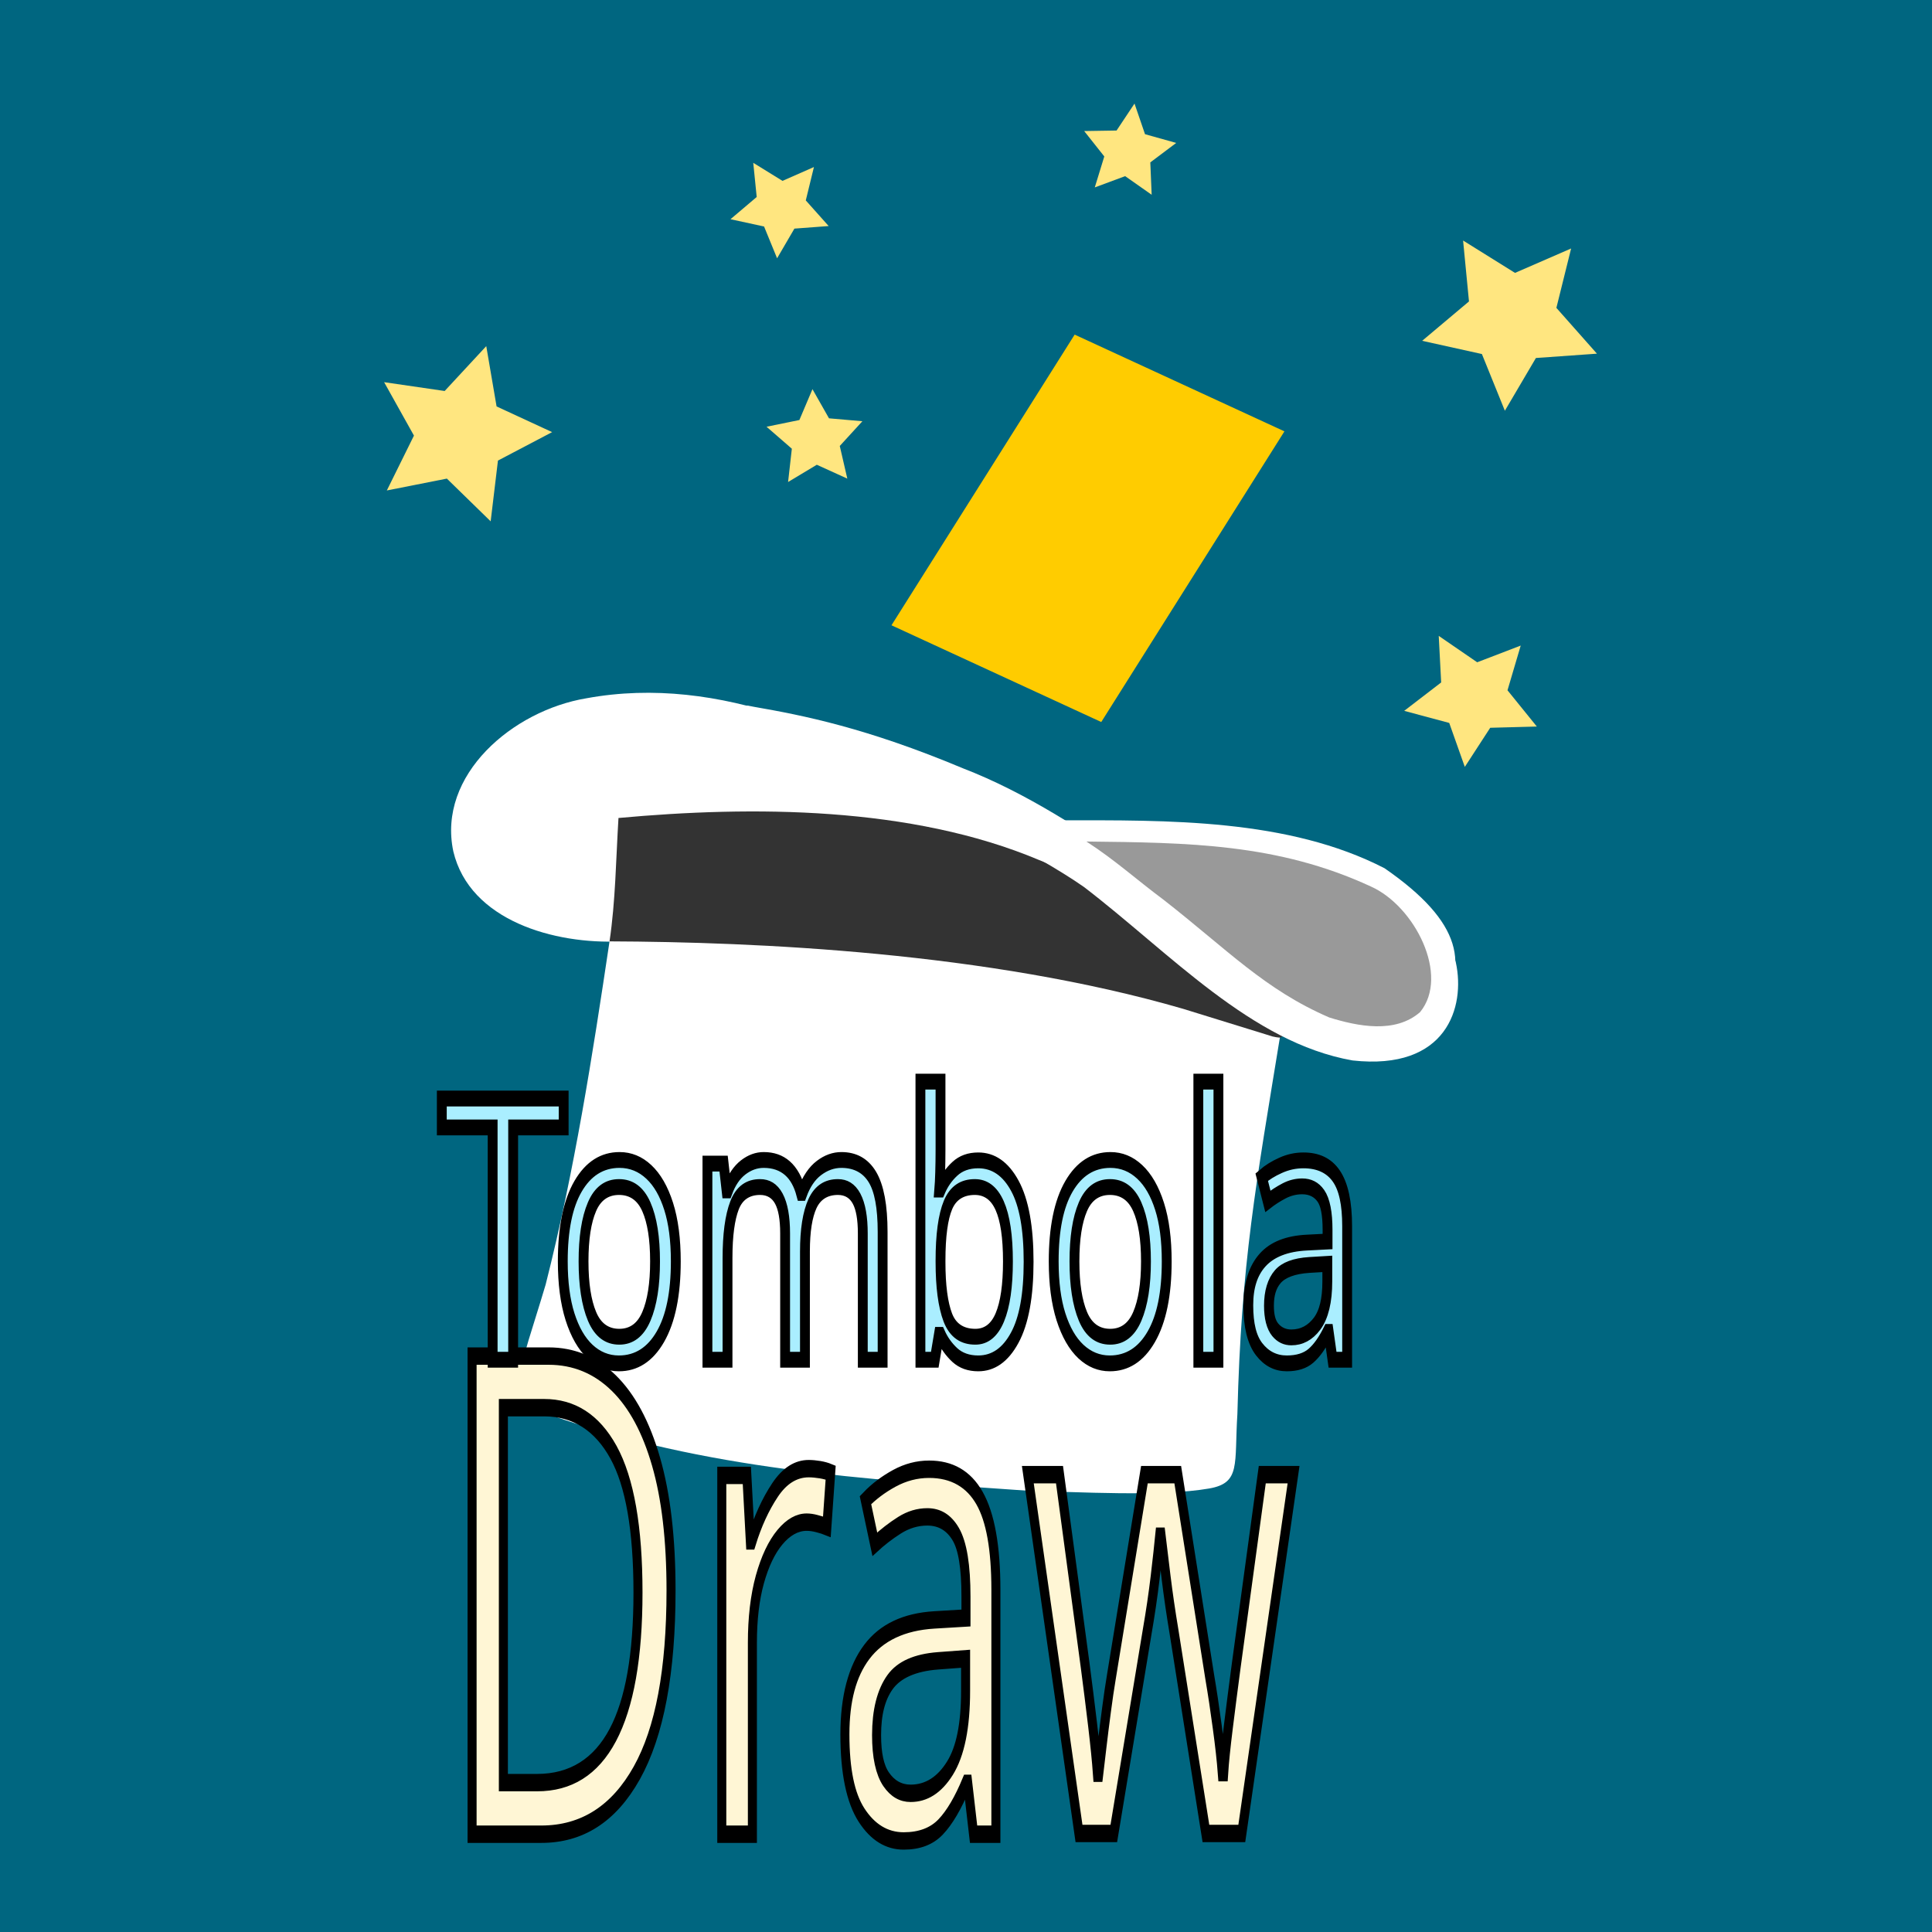
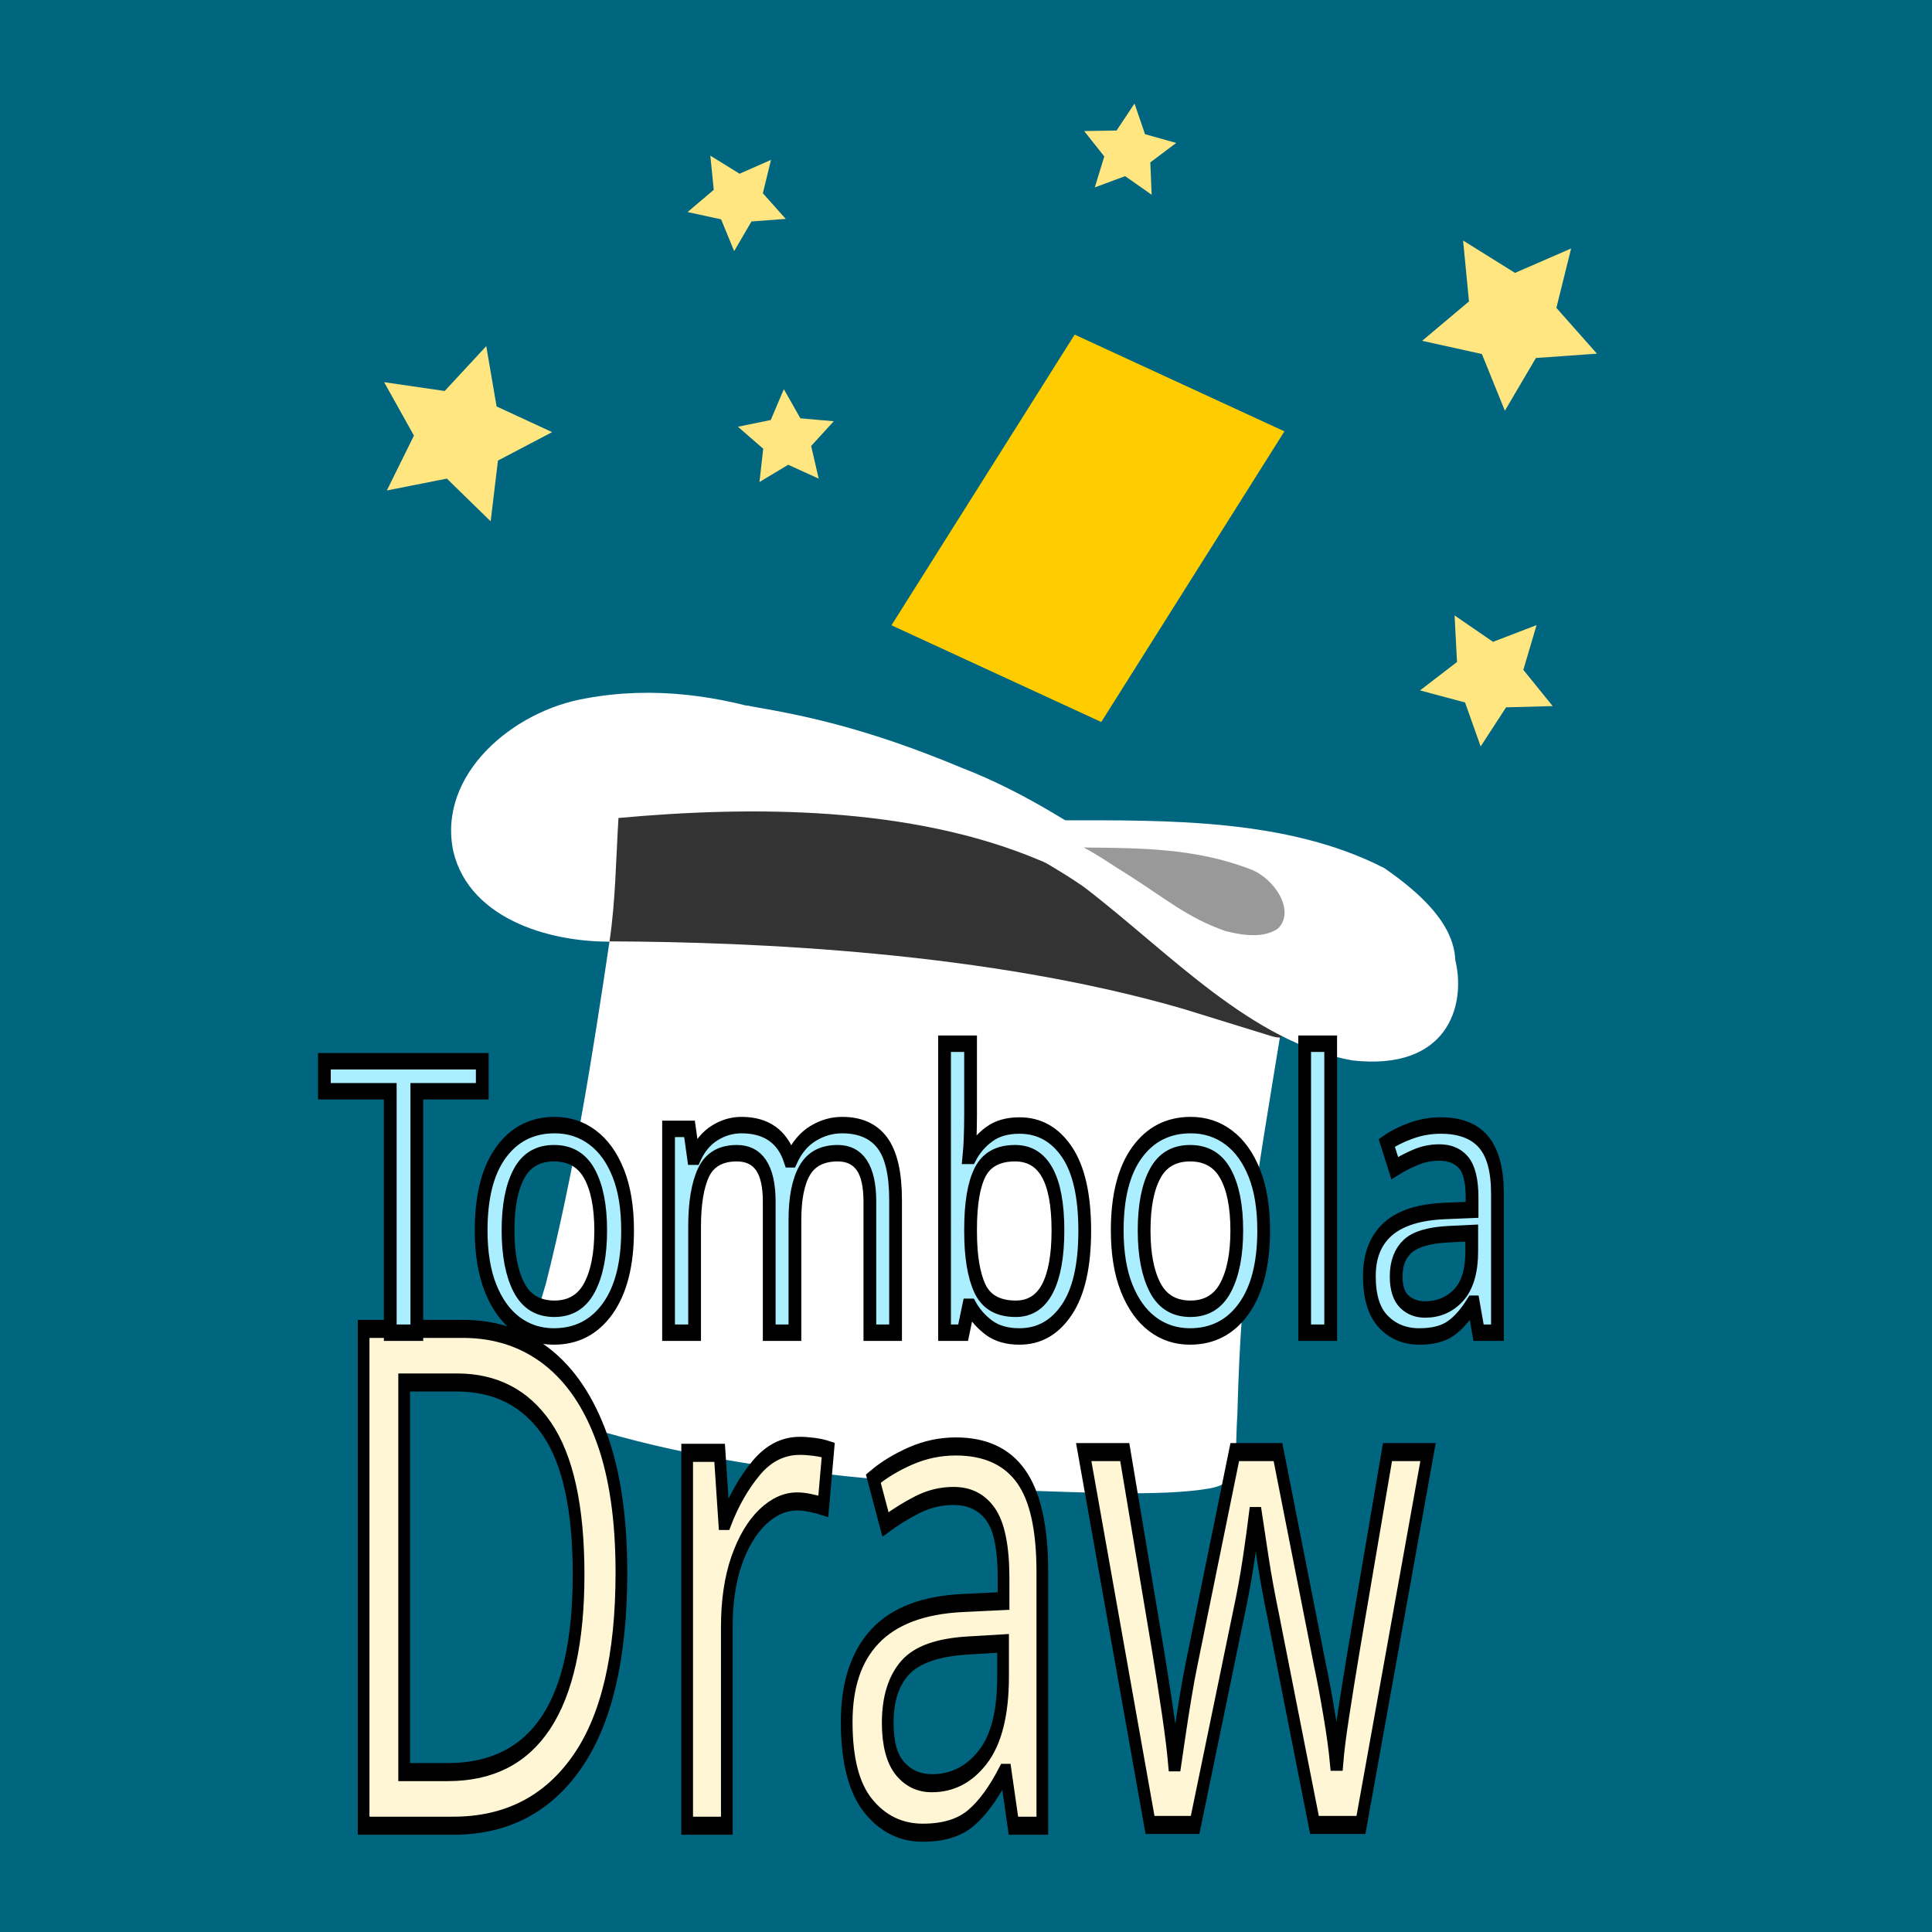
<svg xmlns="http://www.w3.org/2000/svg" width="1080" height="1080" viewBox="0 0 285.75 285.75" version="1.1" id="svg77">
  <defs id="defs71" />
  <g id="layer1">
    <rect style="display:inline;opacity:1;fill:#006680;fill-opacity:1;stroke:#006680;stroke-width:0.559;stroke-miterlimit:4;stroke-dasharray:none;stroke-opacity:1" id="rect8033" width="286.828" height="287.876" x="0.217" y="-0.685" />
    <g id="g275" transform="translate(-9.827381,-30.2381)">
      <path style="display:inline;opacity:1;fill:none;fill-opacity:1;stroke:#ffffff;stroke-width:0.481;stroke-miterlimit:4;stroke-dasharray:none;stroke-opacity:1" id="path8031-3" d="M 235.268,162.84 A 86.696,85.023 0 0 1 149.623,248.868 86.696,85.023 0 0 1 61.889,164.888 86.696,85.023 0 0 1 147.506,78.834 86.696,85.023 0 0 1 235.268,162.786 l -86.689,1.065 z" />
      <rect style="display:inline;opacity:1;fill:#006680;fill-opacity:1;stroke:#006680;stroke-width:0.43;stroke-miterlimit:4;stroke-dasharray:none;stroke-opacity:1" id="rect8033-2" width="218.921" height="223.749" x="43.242" y="48.388" />
      <path id="rect4752" d="m 172.707,137.028 c -10.342,-4.77 -20.685,-9.54 -31.027,-14.309 9.031,-14.33 18.062,-28.66 27.093,-42.99 10.342,4.77 20.685,9.54 31.027,14.309 -9.031,14.33 -18.062,28.66 -27.093,42.99 z" style="display:inline;opacity:1;fill:#ffcc00;fill-opacity:1;stroke:none;stroke-width:2.691;stroke-miterlimit:4;stroke-dasharray:none;stroke-opacity:1" />
      <g id="path4384" transform="matrix(0.1522393,0,0,-0.1444007,75.08716,252.6158)" style="display:inline;fill:#ffffff;stroke:none">
        <path style="fill:#ffffff;stroke:none" d="M 174.392,575.803 C 110.084,572.531 27.713,596.988 11.753,667.919 -3.998,746.227 69.31,812.192 141.039,824.78 271.549,850.079 399.275,786.059 505.689,716.785 659.884,612.85 715.018,555.044 829.416,474.496 c 43.83,-22.137 113.123,-29.429 140.912,20.471 25.944,51.252 -36.98,-16.753 -65.144,5.898 -84.651,24.556 -147.372,91.568 -218.036,140.725 -11.906,12.346 -120.829,74.807 -85.537,58.183 103.855,0.156 221.249,1.845 314.908,-49.123 75.651,-55.253 83.384,-99.792 49.721,-150.96 C 930.462,453.974 863.971,476.316 815.445,481.688 791.508,326.861 777.175,246.823 773.477,91.638 770.384,40.099 776.973,21.07 746.057,15.399 699.438,6.846 617.827,11.869 569.8,13.115 410.83,24.712 256.106,34.91 105.701,90.785 61.925,115.164 75.1,130.482 101.436,224.241 c 27.874,115.795 45.406,233.717 62.068,351.546 3.629,0.005 7.259,0.011 10.888,0.016 z" id="path4189" />
        <path style="fill:#ffffff;fill-opacity:0;stroke:none;stroke-width:8;stroke-linejoin:round;stroke-miterlimit:4;stroke-dasharray:none" d="M 165.409,578.58 C 102.755,575.254 22.406,600.383 8.723,670.062 -4.821,748.553 69.324,812.631 140.854,825.038 275.267,850.392 405.976,782.916 514.735,710.783 625.775,640.275 717.18,542.973 829.416,474.496 c 43.83,-22.137 113.123,-29.429 140.912,20.471 25.944,51.252 -36.98,-16.753 -65.144,5.898 -84.651,24.556 -147.372,91.568 -218.036,140.725 -11.906,12.346 -114.308,74.961 -79.017,58.337 103.855,0.156 214.728,1.691 308.387,-49.277 50.911,-26.99 83.384,-99.792 49.721,-150.96 C 930.462,453.974 867.837,475.485 819.311,480.857 791.585,333.038 772.818,190.524 770.384,40.099 764.948,-3.995 663.789,7.922 608.279,10.597 446.399,19.593 281.307,33.73 125.978,82.406 67.745,90.523 70.701,120.647 91.605,192.642 125.54,323.048 145.694,445.409 165.409,578.58 Z" id="path4191-7" />
      </g>
      <path style="display:inline;fill:#ffffff;fill-opacity:0;stroke:none;stroke-width:1.19" d="m 100.268,151.298 c 20.887,-1.826 42.723,-1.572 62.475,5.908 10.316,7.995 20.631,15.99 30.947,23.985 -22.342,-7.572 -45.771,-12.26 -69.513,-12.819 -7.959,-0.346 -15.926,-0.501 -23.893,-0.601 -0.211,-5.488 -0.062,-10.983 -0.017,-16.473 z" id="path4197-1" />
      <path style="display:inline;opacity:1;fill:#333333;fill-opacity:1;stroke:none;stroke-width:0.472;stroke-miterlimit:4;stroke-dasharray:none;stroke-opacity:1" d="m 99.979,169.472 c 0.888,-5.952 0.947,-12.129 1.323,-18.25 19.743,-1.81 43.278,-1.765 62.216,6.218 10.73,4.267 13.552,5.455 21.998,11.246 6.317,4.282 15.206,8.905 14.222,13.774 -0.254,1.257 -0.1,1.43 -1.684,1.079 l -13.243,-4.093 c -28.897,-8.396 -63.245,-9.893 -84.831,-9.976 z" id="path8041" />
      <g id="path4392" transform="matrix(0.1522354,0,0,-0.1453196,75.08908,253.3811)" style="display:inline;fill:#ffffff;stroke:none">
        <path style="fill:#ffffff;stroke:none" d="M 303.933,816.129 C 238.891,831.485 529.127,702.794 624.457,632.744 708.035,565.709 786.729,474.456 885.361,456.225 977.26,445.593 994.988,510.986 985.787,555.645 979.204,589.144 851.093,526.989 851.093,526.989 740.739,593.748 628.411,704.446 507.036,753.48 c -93.938,41.289 -155.646,53.996 -203.103,62.649 z" id="path4200" />
        <path style="fill:#ffffff;fill-opacity:0;stroke:none;stroke-width:8;stroke-linecap:round" d="M 317.303,810.831 C 429.748,771.483 529.127,702.794 624.457,632.744 704.169,564.057 780.157,474.869 889.613,457.464 c 78.078,-12.904 98.743,69.269 90.375,97.354 C 954.85,509.846 884.302,501.73 843.749,526.576 733.394,593.335 644.116,692.623 522.741,741.657 456.684,771.264 387.307,792.792 317.303,810.831 Z" id="path4202" />
      </g>
-       <path style="display:inline;opacity:1;fill:#999999;fill-opacity:1;stroke:none;stroke-width:0.783;stroke-miterlimit:4;stroke-dasharray:none;stroke-opacity:1" d="m 206.445,180.733 c -9.564,-4.127 -15.093,-10.054 -24.521,-17.416 -4.137,-3.079 -7.081,-5.803 -11.412,-8.615 14.987,0.174 28.267,0.263 42.07,6.651 6.494,2.899 11.701,13.178 7.28,18.583 -3.687,3.207 -9.171,2.109 -13.418,0.796 z" id="path4842" />
+       <path style="display:inline;opacity:1;fill:#999999;fill-opacity:1;stroke:none;stroke-width:0.412;stroke-miterlimit:4;stroke-dasharray:none;stroke-opacity:1" d="m 191.042,167.936 c -5.574,-1.958 -8.796,-4.77 -14.29,-8.263 -2.411,-1.461 -4.127,-2.753 -6.65,-4.087 8.734,0.082 16.473,0.125 24.517,3.156 3.784,1.376 6.819,6.252 4.243,8.817 -2.148,1.522 -5.344,1.001 -7.819,0.378 z" id="path4842" />
    </g>
-     <path style="display:inline;opacity:1;fill:none;fill-opacity:1;stroke:#ffffff;stroke-width:0.396;stroke-miterlimit:4;stroke-dasharray:none;stroke-opacity:1" id="path8031" d="m 206.551,374.128 a 72.085,69.317 0 0 1 -71.211,70.136 72.085,69.317 0 0 1 -72.948,-68.466 72.085,69.317 0 0 1 71.188,-70.158 72.085,69.317 0 0 1 72.97,68.444 l -72.079,0.868 z" />
    <path id="path4191" d="m 104.734,353.534 c -5.923,0.292 -13.518,-1.917 -14.811,-8.043 -1.28,-6.901 5.729,-12.534 12.49,-13.625 12.706,-2.229 25.061,3.703 35.342,10.045 10.496,6.199 19.137,14.753 29.746,20.773 4.143,1.946 10.693,2.587 13.32,-1.8 2.452,-4.506 -3.496,1.473 -6.158,-0.518 -8.002,-2.159 -13.931,-8.05 -20.611,-12.372 -1.125,-1.085 -10.805,-6.59 -7.469,-5.129 9.817,-0.014 20.298,-0.149 29.151,4.332 4.813,2.373 7.882,8.773 4.7,13.272 -3.382,4.019 -9.302,2.128 -13.889,1.656 -2.621,12.996 -4.395,25.525 -4.625,38.749 -0.514,3.877 -10.076,2.829 -15.324,2.594 -15.302,-0.791 -30.908,-2.034 -45.591,-6.313 -5.505,-0.714 -5.225,-3.362 -3.249,-9.691 3.208,-11.465 5.113,-22.222 6.977,-33.93 z" style="fill:#ffffff;fill-opacity:0;stroke:none;stroke-width:0.729;stroke-linejoin:round;stroke-miterlimit:4;stroke-dasharray:none" />
    <path style="fill:#ffffff;fill-opacity:0;stroke:none;stroke-width:0.732" d="m 104.734,342.186 c 12.969,-1.112 26.527,-0.957 38.792,3.597 6.405,4.868 12.81,9.735 19.215,14.603 -13.872,-4.61 -28.42,-7.464 -43.162,-7.804 -4.942,-0.21 -9.889,-0.305 -14.835,-0.366 -0.131,-3.341 -0.039,-6.687 -0.01,-10.029 z" id="path4197" />
-     <g id="g282" transform="translate(3.326191,-161.0179)">
+     <g id="g282" transform="matrix(1.295737,0,0,1.039116,-32.38268,-179.1859)">
      <text transform="scale(0.7207374,1.387468)" x="85.339" y="222.366" font-size="115.54px" letter-spacing="0px" word-spacing="0px" style="font-size:71.37px;line-height:125%;font-family:'Cooper Black';letter-spacing:0px;word-spacing:0px;fill:#fff6d5;fill-opacity:1;stroke:#000000;stroke-width:1.853;stroke-miterlimit:4;stroke-dasharray:none;stroke-opacity:1" xml:space="preserve" id="text42">
        <tspan x="85.339" y="222.366" id="tspan38" style="fill:#fff6d5;fill-opacity:1;stroke:#000000;stroke-width:1.853;stroke-miterlimit:4;stroke-dasharray:none;stroke-opacity:1" />
        <tspan x="85.339" y="311.579" id="tspan40" style="fill:#fff6d5;fill-opacity:1;stroke:#000000;stroke-width:1.853;stroke-miterlimit:4;stroke-dasharray:none;stroke-opacity:1">Draw</tspan>
      </text>
      <text transform="scale(0.7889472,1.267512)" x="78.188" y="285.707" font-size="69.404px" letter-spacing="0px" word-spacing="0px" style="font-size:42.707px;line-height:125%;font-family:'Cooper Black';letter-spacing:0px;word-spacing:0px;fill:#008080;stroke:#000000;stroke-width:1.846;stroke-miterlimit:4;stroke-dasharray:none;stroke-opacity:1" xml:space="preserve" id="text46">
        <tspan x="78.188" y="285.707" id="tspan44" style="fill:#aaeeff;stroke:#000000;stroke-width:1.846;stroke-miterlimit:4;stroke-dasharray:none;stroke-opacity:1">Tombola</tspan>
      </text>
    </g>
    <path style="fill:#ffe680;fill-rule:evenodd;stroke-width:0.265" id="path284" d="m 72.571,77.107 -6.478,-6.32 -8.878,1.754 4.009,-8.114 -4.411,-7.902 8.955,1.305 6.152,-6.637 1.526,8.92 8.214,3.8 -8.012,4.208 z" />
-     <path style="fill:#ffe680;fill-rule:evenodd;stroke-width:0.265" id="path284-2" d="m 92.538,80.993 -6.478,-6.32 -8.878,1.754 4.009,-8.114 -4.411,-7.902 8.955,1.305 6.152,-6.637 1.526,8.92 8.214,3.8 -8.012,4.208 z" transform="matrix(0.5152039,-0.1859443,0.1859443,0.5152039,62.58469,46.26861)" />
+     <path style="fill:#ffe680;fill-rule:evenodd;stroke-width:0.265" id="path284-2" d="m 92.538,80.993 -6.478,-6.32 -8.878,1.754 4.009,-8.114 -4.411,-7.902 8.955,1.305 6.152,-6.637 1.526,8.92 8.214,3.8 -8.012,4.208 z" transform="matrix(0.5152039,-0.1859443,0.1859443,0.5152039,58.35135,46.26861)" />
    <path style="fill:#ffe680;fill-rule:evenodd;stroke-width:0.265" id="path284-23" d="m 154.526,48.487 -6.478,-6.32 -8.878,1.754 4.009,-8.114 -4.411,-7.902 8.955,1.305 6.152,-6.637 1.526,8.92 8.214,3.8 -8.012,4.208 z" transform="rotate(-120.3511,190.0864,20.3047)" />
    <path style="fill:#ffe680;fill-rule:evenodd;stroke-width:0.265" id="path284-29" d="m 238.437,68.142 -6.478,-6.32 -8.878,1.754 4.009,-8.114 -4.411,-7.902 8.955,1.305 6.152,-6.637 1.526,8.92 8.214,3.8 -8.012,4.208 z" transform="matrix(0.08093854,-0.5233129,0.5233129,0.08093854,119.0089,140.4014)" />
-     <path style="fill:#ffe680;fill-rule:evenodd;stroke-width:0.265" id="path284-7" d="m 237.681,96.112 -6.478,-6.32 -8.878,1.754 4.009,-8.114 -4.411,-7.902 8.955,1.305 6.152,-6.637 1.526,8.92 8.214,3.8 -8.012,4.208 z" transform="matrix(0.5311527,-0.5465436,0.5465436,0.5311527,48.52916,186.3107)" />
-     <path style="fill:#ffe680;fill-rule:evenodd;stroke-width:0.265" id="path284-8" d="m 251.288,133.153 -6.478,-6.32 -8.878,1.754 4.009,-8.114 -4.411,-7.902 8.955,1.305 6.152,-6.637 1.526,8.92 8.214,3.8 -8.012,4.208 z" transform="matrix(0.5152389,0.2232007,-0.2232007,0.5152389,15.18137,-86.49087)" />
+     <path style="fill:#ffe680;fill-rule:evenodd;stroke-width:0.265" id="path284-7" d="m 237.681,96.112 -6.478,-6.32 -8.878,1.754 4.009,-8.114 -4.411,-7.902 8.955,1.305 6.152,-6.637 1.526,8.92 8.214,3.8 -8.012,4.208 z" transform="matrix(0.5311527,-0.5465436,0.5465436,0.5311527,50.87261,183.2869)" />
+     <path style="fill:#ffe680;fill-rule:evenodd;stroke-width:0.265" id="path284-8" d="m 251.288,133.153 -6.478,-6.32 -8.878,1.754 4.009,-8.114 -4.411,-7.902 8.955,1.305 6.152,-6.637 1.526,8.92 8.214,3.8 -8.012,4.208 z" transform="matrix(0.5152389,0.2232007,-0.2232007,0.5152389,8.831371,-87.5492)" />
  </g>
</svg>
